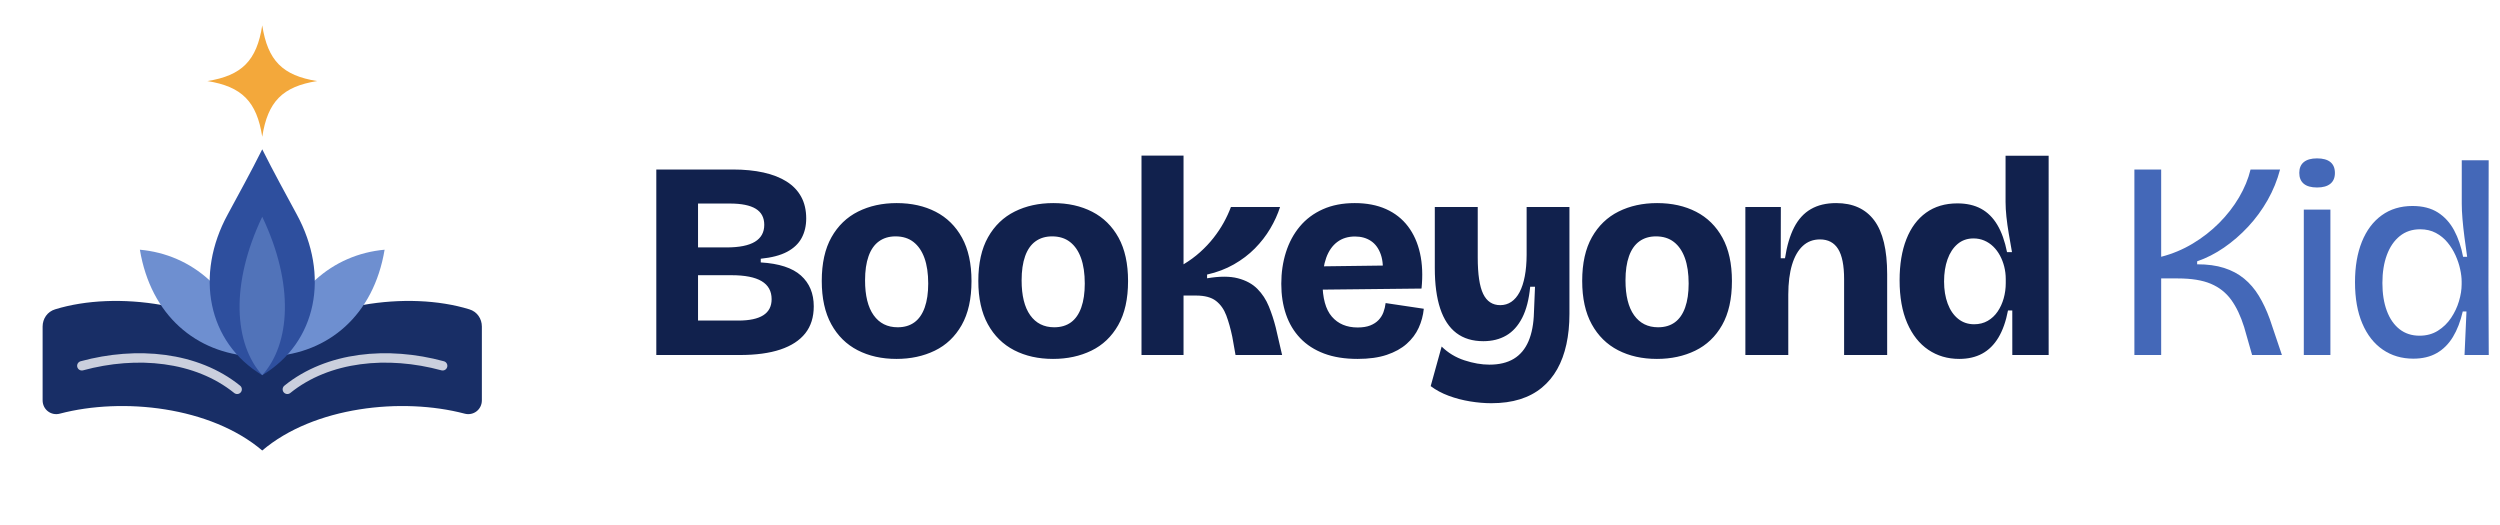
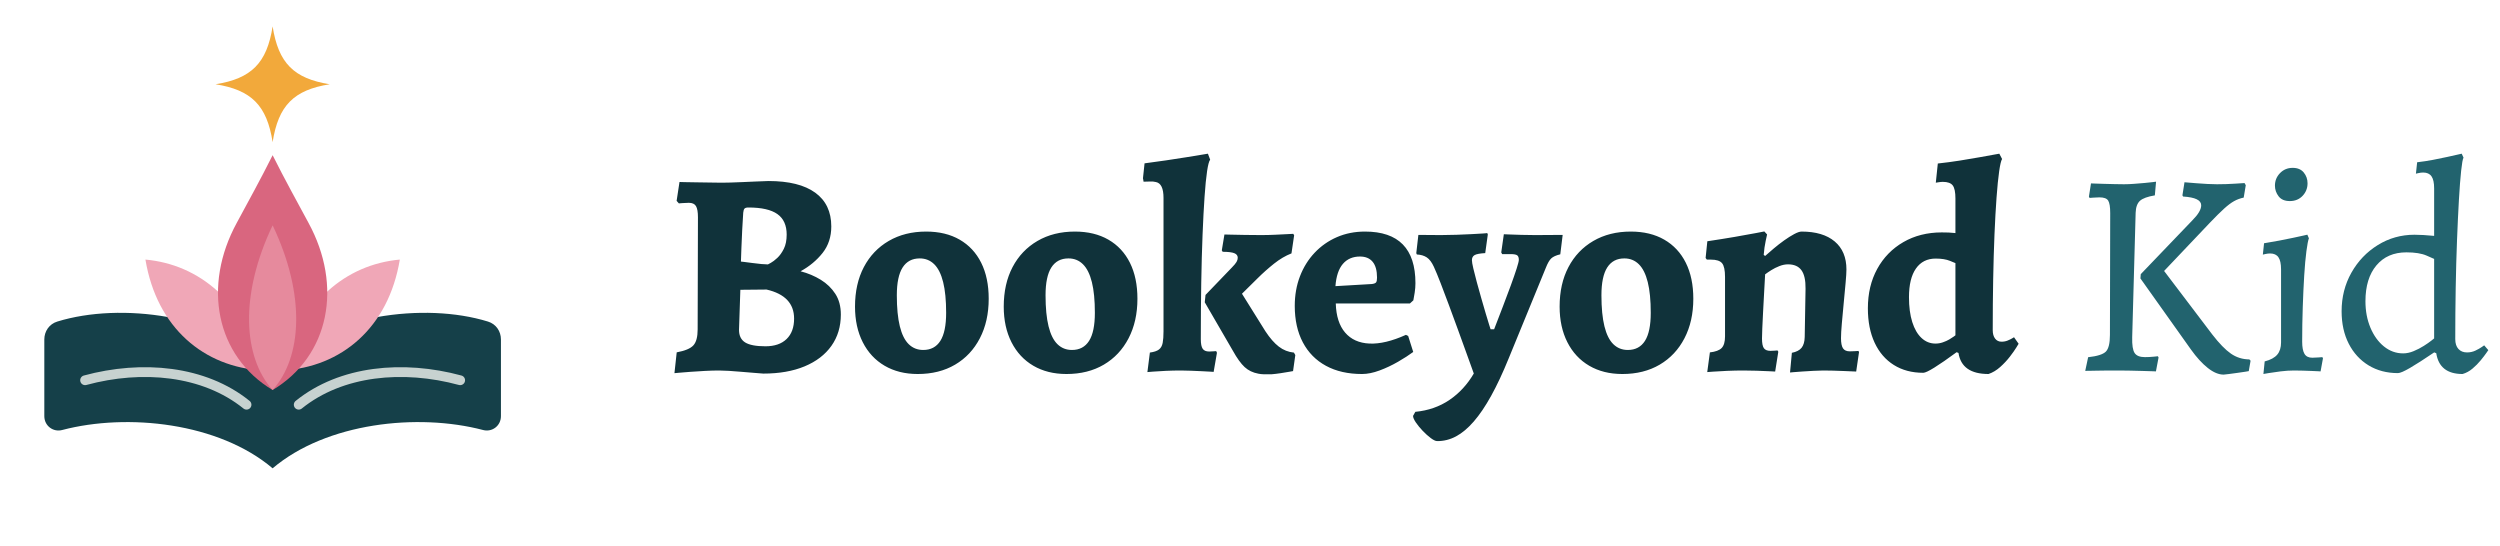
- <svg xmlns="http://www.w3.org/2000/svg" viewBox="160.0 160.0 8894.4 1866.0" width="889.4" height="186.6" role="img" aria-label="Bookeyond Kid">
+ <svg xmlns="http://www.w3.org/2000/svg" viewBox="160.0 160.0 8555.9 1866.0" width="855.6" height="186.6" role="img" aria-label="Bookeyond Kid">
  <g transform="translate(200.0 200.0) scale(27.9062)">
-     <path d="M32 43.2 C25.2 37.2 13.4 35.6 5.6 38 C4.6 38.3 4 39.2 4 40.2 L4 49.6 C4 50.8 5.1 51.6 6.2 51.3 C14.2 49.2 25.4 50.4 32 56 C38.6 50.4 49.8 49.2 57.8 51.3 C58.9 51.6 60 50.8 60 49.6 L60 40.2 C60 39.2 59.4 38.3 58.4 38 C50.6 35.6 38.8 37.2 32 43.2 Z" fill="#182E66" />
-     <path d="M9 45.2 C16 43.3 23.6 44 28.8 48.2" fill="none" stroke="#F6F7FB" stroke-width="1.2" stroke-linecap="round" opacity="0.8" />
-     <path d="M55 45.2 C48 43.3 40.4 44 35.2 48.2" fill="none" stroke="#F6F7FB" stroke-width="1.2" stroke-linecap="round" opacity="0.8" />
-     <path d="M30.8 44 C23.6 43.6 17.8 38.8 16.4 30.4 C23 31 28.6 35.6 30.8 44 Z" fill="#6E8FD0" />
-     <path d="M33.2 44 C40.4 43.6 46.2 38.8 47.6 30.4 C41 31 35.4 35.6 33.2 44 Z" fill="#6E8FD0" />
-     <path d="M32 46.4 C25 42.2 23.4 33.6 27.6 25.9 C29 23.3 30.5 20.6 32 17.6 C33.5 20.6 35 23.3 36.4 25.9 C40.6 33.6 39 42.2 32 46.4 Z" fill="#2E4F9E" />
-     <path d="M32 46.4 C28.4 42.4 27.9 34.8 32 26.2 C36.1 34.8 35.6 42.4 32 46.4 Z" fill="#6E8FD0" opacity="0.55" />
-     <path d="M32 1.8 C32.7 6.3 34.6 8.2 39 8.9 C34.6 9.6 32.7 11.5 32 16 C31.3 11.5 29.4 9.6 25 8.9 C29.4 8.2 31.3 6.3 32 1.8 Z" fill="#F3A83B" />
+     <path d="M32 43.2 C25.2 37.2 13.4 35.6 5.6 38 C4.6 38.3 4 39.2 4 40.2 L4 49.6 C4 50.8 5.1 51.6 6.2 51.3 C14.2 49.2 25.4 50.4 32 56 C38.6 50.4 49.8 49.2 57.8 51.3 C58.9 51.6 60 50.8 60 49.6 L60 40.2 C60 39.2 59.4 38.3 58.4 38 C50.6 35.6 38.8 37.2 32 43.2 Z" fill="#154049" />
+     <path d="M9 45.2 C16 43.3 23.6 44 28.8 48.2" fill="none" stroke="#F4F6F1" stroke-width="1.2" stroke-linecap="round" opacity="0.8" />
+     <path d="M55 45.2 C48 43.3 40.4 44 35.2 48.2" fill="none" stroke="#F4F6F1" stroke-width="1.2" stroke-linecap="round" opacity="0.8" />
+     <path d="M30.8 44 C23.6 43.6 17.8 38.8 16.4 30.4 C23 31 28.6 35.6 30.8 44 Z" fill="#F0A7B7" />
+     <path d="M33.2 44 C40.4 43.6 46.2 38.8 47.6 30.4 C41 31 35.4 35.6 33.2 44 Z" fill="#F0A7B7" />
+     <path d="M32 46.4 C25 42.2 23.4 33.6 27.6 25.9 C29 23.3 30.5 20.6 32 17.6 C33.5 20.6 35 23.3 36.4 25.9 C40.6 33.6 39 42.2 32 46.4 Z" fill="#D9667F" />
+     <path d="M32 46.4 C28.4 42.4 27.9 34.8 32 26.2 C36.1 34.8 35.6 42.4 32 46.4 Z" fill="#F0A7B7" opacity="0.55" />
+     <path d="M32 1.8 C32.7 6.3 34.6 8.2 39 8.9 C34.6 9.6 32.7 11.5 32 16 C31.3 11.5 29.4 9.6 25 8.9 C29.4 8.2 31.3 6.3 32 1.8 Z" fill="#F2A93B" />
  </g>
-   <path fill="#11214D" d="M2494.975 1423.0V763.0H2766.964Q2828.06 763.0 2876.286 773.685Q2924.512 784.369 2958.518 805.821Q2992.524 827.274 3010.417 860.012Q3028.31 892.75 3028.31 937.286Q3028.31 976.524 3011.923 1006.839Q2995.536 1037.155 2960.101 1055.911Q2924.667 1074.667 2866.583 1080.441V1093.595Q2964.107 1099.381 3009.631 1140.268Q3055.155 1181.155 3055.155 1249.833Q3055.155 1307.619 3025.06 1345.702Q2994.964 1383.786 2936.631 1403.393Q2878.298 1423.0 2791.94 1423.0ZM2643.43 1300.463H2786.857Q2845.927 1300.463 2875.582 1281.57Q2905.236 1262.677 2905.236 1224.345Q2905.236 1181.464 2869.779 1160.274Q2834.321 1139.084 2762.358 1139.084H2643.43ZM2643.43 1040.238H2744.619Q2812.654 1040.238 2845.856 1020.041Q2879.058 999.845 2879.058 959.834Q2879.058 921.108 2848.648 902.603Q2818.237 884.097 2756.667 884.097H2643.43ZM3349.357 1436.869Q3271.261 1436.869 3211.333 1406.006Q3151.404 1375.143 3117.517 1313.482Q3083.63 1251.821 3083.63 1159.393Q3083.63 1065.226 3118.208 1003.94Q3152.785 942.654 3213.095 912.577Q3273.404 882.5 3350.178 882.5Q3428.833 882.5 3488.81 913.327Q3548.786 944.154 3582.572 1005.571Q3616.357 1066.988 3616.357 1159.952Q3616.357 1255.06 3581.363 1316.613Q3546.369 1378.167 3485.798 1407.518Q3425.226 1436.869 3349.357 1436.869ZM3353.654 1324.332Q3389.225 1324.332 3413.356 1306.677Q3437.487 1289.023 3449.927 1253.91Q3462.367 1218.797 3462.367 1168.75Q3462.367 1115.072 3448.968 1077.947Q3435.57 1040.822 3409.933 1020.876Q3384.297 1000.93 3346.107 1000.93Q3311.5 1000.93 3287.066 1018.584Q3262.632 1036.239 3250.15 1071.334Q3237.668 1106.429 3237.668 1157.464Q3237.668 1238.571 3268.209 1281.451Q3298.751 1324.332 3353.654 1324.332ZM3906.357 1436.869Q3828.261 1436.869 3768.333 1406.006Q3708.404 1375.143 3674.517 1313.482Q3640.63 1251.821 3640.63 1159.393Q3640.63 1065.226 3675.208 1003.94Q3709.785 942.654 3770.095 912.577Q3830.404 882.5 3907.178 882.5Q3985.833 882.5 4045.81 913.327Q4105.786 944.154 4139.572 1005.571Q4173.357 1066.988 4173.357 1159.952Q4173.357 1255.06 4138.363 1316.613Q4103.369 1378.167 4042.798 1407.518Q3982.226 1436.869 3906.357 1436.869ZM3910.654 1324.332Q3946.225 1324.332 3970.356 1306.677Q3994.487 1289.023 4006.927 1253.91Q4019.367 1218.797 4019.367 1168.75Q4019.367 1115.072 4005.968 1077.947Q3992.57 1040.822 3966.933 1020.876Q3941.297 1000.93 3903.107 1000.93Q3868.5 1000.93 3844.066 1018.584Q3819.632 1036.239 3807.15 1071.334Q3794.668 1106.429 3794.668 1157.464Q3794.668 1238.571 3825.209 1281.451Q3855.751 1324.332 3910.654 1324.332ZM4221.19 1423.0V713.5H4370.739V1100.356Q4403.168 1080.892 4429.786 1056.975Q4456.405 1033.059 4477.393 1006.327Q4498.38 979.595 4513.743 951.785Q4529.106 923.976 4539.38 896.333H4714.18Q4701.704 935.345 4679.234 973.274Q4656.763 1011.202 4624.621 1043.75Q4592.478 1076.297 4549.758 1100.625Q4507.038 1124.952 4454.502 1136.762V1150.048Q4521.228 1138.726 4564.252 1150.023Q4607.276 1161.321 4633.377 1187.618Q4659.478 1213.916 4674.192 1249.951Q4688.906 1285.987 4698.644 1324.63L4721.429 1423.0H4555.725L4544.177 1357.999Q4535.261 1315.381 4522.94 1282.434Q4510.619 1249.488 4486.156 1230.477Q4461.692 1211.465 4415.073 1211.429L4370.739 1211.393V1423.0ZM4990.033 1436.869Q4921.259 1436.869 4870.515 1417.708Q4819.771 1398.548 4785.961 1363.125Q4752.152 1327.702 4735.336 1278.643Q4718.521 1229.583 4718.521 1169.75Q4718.521 1109.464 4735.158 1057.125Q4751.795 1004.786 4784.545 965.601Q4817.295 926.416 4866.36 904.458Q4915.426 882.5 4979.759 882.5Q5043.331 882.5 5091.016 903.797Q5138.701 925.095 5169.195 965.244Q5199.689 1005.393 5212.117 1061.25Q5224.546 1117.108 5217.438 1186.584L4816.51 1190.905V1108.154L5117.936 1104.262L5077.77 1147.821Q5083.984 1098.405 5072.758 1065.905Q5061.532 1033.406 5037.693 1017.382Q5013.854 1001.358 4980.759 1001.358Q4943.45 1001.358 4917.439 1021.019Q4891.427 1040.679 4878.302 1077.197Q4865.178 1113.714 4865.178 1165Q4865.178 1247.964 4898.469 1286.493Q4931.76 1325.022 4990.14 1325.022Q5017.009 1325.022 5035.068 1317.826Q5053.128 1310.63 5064.61 1298.564Q5076.092 1286.499 5081.919 1270.821Q5087.746 1255.142 5089.71 1238.214L5225.534 1258.428Q5221.963 1294.166 5207.332 1326.243Q5192.701 1358.321 5164.719 1383.166Q5136.737 1408.012 5093.76 1422.44Q5050.784 1436.869 4990.033 1436.869ZM5465.801 1594.488Q5429.61 1594.488 5390.033 1588Q5350.456 1581.512 5314.182 1568.084Q5277.908 1554.655 5250.051 1533.691L5289.027 1392.831Q5323.17 1426.522 5370.045 1441.903Q5416.92 1457.283 5458.92 1457.283Q5511.3 1457.283 5545.764 1436.421Q5580.229 1415.558 5598.044 1373.993Q5615.859 1332.427 5617.431 1271.392L5621.204 1180.048H5604.05Q5597.621 1247.738 5575.616 1290.619Q5553.61 1333.5 5518.741 1353.655Q5483.872 1373.809 5437.372 1373.809Q5379.8 1373.809 5341.485 1344.786Q5303.169 1315.762 5283.931 1257.774Q5264.693 1199.785 5264.693 1113.868V896.404H5417.421V1075.808Q5417.421 1165.57 5436.784 1205.588Q5456.147 1245.605 5497.659 1245.605Q5519.492 1245.605 5536.92 1233.826Q5554.348 1222.046 5566.36 1199.272Q5578.371 1176.499 5584.782 1142.987Q5591.193 1109.476 5591.383 1066.393V896.404H5743.683V1277.095Q5743.683 1335.476 5732.861 1384.964Q5722.04 1434.452 5700.361 1473.125Q5678.682 1511.797 5645.593 1539.089Q5612.503 1566.381 5567.795 1580.434Q5523.086 1594.488 5465.801 1594.488ZM6054.794 1436.869Q5976.699 1436.869 5916.77 1406.006Q5856.842 1375.143 5822.955 1313.482Q5789.068 1251.821 5789.068 1159.393Q5789.068 1065.226 5823.645 1003.94Q5858.223 942.654 5918.532 912.577Q5978.842 882.5 6055.616 882.5Q6134.271 882.5 6194.247 913.327Q6254.223 944.154 6288.009 1005.571Q6321.795 1066.988 6321.795 1159.952Q6321.795 1255.06 6286.801 1316.613Q6251.807 1378.167 6191.235 1407.518Q6130.664 1436.869 6054.794 1436.869ZM6059.092 1324.332Q6094.663 1324.332 6118.793 1306.677Q6142.924 1289.023 6155.364 1253.91Q6167.805 1218.797 6167.805 1168.75Q6167.805 1115.072 6154.406 1077.947Q6141.007 1040.822 6115.371 1020.876Q6089.734 1000.93 6051.544 1000.93Q6016.938 1000.93 5992.504 1018.584Q5968.069 1036.239 5955.588 1071.334Q5943.106 1106.429 5943.106 1157.464Q5943.106 1238.571 5973.647 1281.451Q6004.188 1324.332 6059.092 1324.332ZM6369.627 1423.0V1115.702L6369.556 896.404H6495.831L6495.427 1078.691H6510.593Q6520.688 1012.476 6543.075 968.976Q6565.462 925.476 6602.551 903.988Q6639.64 882.5 6692.533 882.5Q6782.117 882.5 6828.099 944.13Q6874.081 1005.761 6874.081 1135.344V1423.0H6720.865V1152.952Q6720.865 1080.048 6699.633 1045.9Q6678.401 1011.751 6635.056 1011.751Q6598.854 1011.751 6573.777 1035.019Q6548.7 1058.287 6535.581 1101.935Q6522.463 1145.584 6522.272 1207.762V1423.0ZM7130.582 1436.869Q7068.499 1436.869 7020.588 1404.488Q6972.677 1372.107 6945.493 1309.631Q6918.308 1247.155 6918.308 1156.904Q6918.308 1072.44 6942.374 1011.148Q6966.439 949.857 7012.433 916.702Q7058.427 883.547 7123.998 883.547Q7173.022 883.547 7208.105 902.565Q7243.188 921.583 7266.046 960.059Q7288.903 998.535 7300.522 1056.964H7318.177Q7312.153 1023.155 7306.736 991.28Q7301.319 959.405 7298.313 930.726Q7295.307 902.048 7295.307 878.833V714.024H7448.595L7448.488 1192.787L7448.631 1423.0H7319.308L7319.224 1264.523H7303.963Q7292.808 1322.881 7269.766 1361.143Q7246.724 1399.405 7212.07 1418.137Q7177.415 1436.869 7130.582 1436.869ZM7183.488 1313.594Q7210.832 1313.594 7231.909 1301.404Q7252.986 1289.213 7267.111 1268.422Q7281.236 1247.631 7288.617 1221.482Q7295.998 1195.333 7295.998 1167.5V1153.083Q7295.998 1129.988 7290.593 1108.613Q7285.188 1087.238 7275.29 1068.899Q7265.391 1050.56 7251.314 1036.917Q7237.236 1023.275 7219.463 1015.745Q7201.689 1008.216 7181.416 1008.216Q7147.916 1008.216 7124.488 1028.156Q7101.06 1048.096 7088.798 1082.59Q7076.536 1117.084 7076.536 1161.417Q7076.536 1205.666 7089.387 1240.13Q7102.239 1274.594 7126.351 1294.094Q7150.464 1313.594 7183.488 1313.594Z" />
-   <path fill="#4468B8" d="M7753.639 1423.0V763.0H7848.926V1073.52Q7908.446 1058.163 7960.711 1026.889Q8012.976 995.616 8055.04 953.425Q8097.105 911.234 8125.92 862.272Q8154.734 813.31 8166.929 763.0H8271.954Q8256.969 820.229 8227.631 871.91Q8198.292 923.591 8158.297 966.494Q8118.302 1009.396 8072.259 1041.034Q8026.216 1072.672 7976.916 1089.662V1100.305Q8031.759 1100.153 8072.716 1113.215Q8113.674 1126.277 8143.993 1151.186Q8174.312 1176.096 8196.357 1212.234Q8218.402 1248.372 8235.269 1294.853L8278.521 1423.0H8172.448L8143.977 1323.144Q8125.572 1264.477 8097.965 1226.51Q8070.357 1188.542 8025.609 1169.542Q7980.861 1150.542 7908.307 1150.542H7848.926V1423.0ZM8356.368 1423.0V905.677H8451.023V1423.0ZM8403.643 826.991Q8372.251 826.991 8356.281 813.741Q8340.311 800.491 8340.311 775.023Q8340.311 749.654 8356.503 736.538Q8372.694 723.421 8403.482 723.421Q8434.939 723.421 8451.005 736.576Q8467.07 749.73 8467.07 775.348Q8467.07 800.477 8450.883 813.734Q8434.696 826.991 8403.643 826.991ZM8746.002 1436.005Q8684.311 1436.005 8637.462 1403.938Q8590.612 1371.872 8564.566 1310.967Q8538.521 1250.062 8538.521 1163.819Q8538.521 1081.005 8563.019 1020.146Q8587.516 959.286 8633.471 926.053Q8679.426 892.82 8743.111 892.82Q8797.007 892.82 8833.112 915.727Q8869.217 938.634 8891.131 979.311Q8913.045 1019.987 8923.093 1073.702H8937.526Q8932.288 1037.377 8927.892 1003.499Q8923.497 969.62 8920.923 939.291Q8918.35 908.963 8918.35 884.334V730.211H9014.118L9013.304 1180.057L9014.39 1423.0H8928.206L8935.116 1267.981H8921.897Q8909.721 1321.152 8886.876 1358.785Q8864.03 1396.419 8829.297 1416.212Q8794.564 1436.005 8746.002 1436.005ZM8768.105 1354.297Q8805.272 1354.297 8833.461 1336.607Q8861.649 1318.916 8880.371 1291.013Q8899.092 1263.11 8908.516 1231.265Q8917.94 1199.419 8917.94 1171.743V1161.177Q8917.94 1142.167 8912.692 1117.846Q8907.445 1093.524 8896.328 1068.702Q8885.211 1043.881 8867.795 1022.695Q8850.378 1001.508 8826.082 988.596Q8801.787 975.684 8770.277 975.684Q8727.819 975.684 8697.79 999.946Q8667.761 1024.208 8651.885 1067.149Q8636.008 1110.09 8636.008 1166.996Q8636.008 1223.268 8651.649 1265.511Q8667.29 1307.754 8696.864 1331.026Q8726.438 1354.297 8768.105 1354.297Z" />
+   <path fill="#10323A" d="M2620.618 1428.0Q2598.75 1428.0 2572.441 1429.426Q2546.132 1430.853 2522.536 1432.566Q2498.941 1434.279 2483.566 1435.706Q2468.19 1437.132 2468.19 1437.132L2475.911 1365.896Q2518.323 1358.043 2532.962 1341.977Q2547.602 1325.911 2547.602 1287.352L2548.602 903.486Q2548.602 876.648 2541.889 865.361Q2535.176 854.074 2517.337 854.074Q2508.337 854.074 2495.837 855.074Q2483.337 856.074 2483.337 856.074L2475.602 847.486L2485.47 782.838Q2485.47 782.838 2502.705 783.338Q2519.941 783.838 2544.536 784.051Q2569.132 784.265 2593.007 784.765Q2616.883 785.265 2629.735 785.265Q2640.162 785.265 2659.464 784.765Q2678.765 784.265 2701.074 783.191Q2723.383 782.117 2743.692 781.331Q2764.001 780.544 2777.09 780.044Q2790.178 779.544 2790.178 779.544Q2894.928 779.544 2949.943 819.404Q3004.958 859.265 3004.958 934.985Q3004.958 988.0 2975.245 1025.632Q2945.531 1063.265 2899.855 1088.412Q2937.958 1098.412 2969.017 1117.544Q3000.075 1136.676 3018.862 1165.742Q3037.649 1194.808 3037.649 1236.397Q3037.649 1298.147 3005.436 1343.581Q2973.222 1389.015 2913.7 1413.794Q2854.178 1438.574 2772.251 1438.574Q2759.119 1437.426 2738.891 1435.926Q2718.663 1434.426 2696.64 1432.426Q2674.618 1430.426 2654.537 1429.213Q2634.456 1428.0 2620.618 1428.0ZM2693.722 1151.795 2689.148 1288.896Q2689.148 1318.867 2710.273 1331.999Q2731.398 1345.131 2779.633 1345.131Q2826.441 1345.131 2852.051 1320.234Q2877.661 1295.337 2877.661 1250.382Q2877.661 1172.648 2783.383 1150.942ZM2695.722 1055.205Q2695.722 1055.205 2707.067 1056.492Q2718.413 1057.779 2734.685 1060.066Q2750.957 1062.352 2765.663 1063.639Q2780.368 1064.926 2788.089 1064.926Q2788.089 1064.926 2797.787 1059.713Q2807.486 1054.499 2820.177 1042.72Q2832.868 1030.941 2842.566 1011.463Q2852.265 991.985 2852.265 962.883Q2852.265 915.089 2820.449 892.619Q2788.633 870.148 2721.575 870.148Q2711.575 870.148 2708.075 873.788Q2704.575 877.428 2703.575 887.986Q2701.575 914.251 2700.075 946.736Q2698.575 979.221 2697.362 1008.258Q2696.148 1037.294 2695.722 1055.205ZM3300.794 1440.0Q3235.764 1440.0 3187.462 1411.713Q3139.161 1383.426 3112.653 1331.206Q3086.146 1278.985 3086.146 1209.397Q3086.146 1131.661 3116.359 1074.161Q3146.572 1016.661 3201.58 984.595Q3256.587 952.529 3329.617 952.529Q3396.367 952.529 3444.382 980.242Q3492.397 1007.956 3518.044 1059.389Q3543.691 1110.823 3543.691 1182.559Q3543.691 1259.294 3513.478 1317.581Q3483.265 1375.868 3428.757 1407.934Q3374.25 1440.0 3300.794 1440.0ZM3319.617 1357.734Q3358.411 1357.734 3378.219 1326.573Q3398.027 1295.412 3398.027 1230.603Q3398.027 1166.588 3387.77 1125.464Q3377.513 1084.339 3357.271 1064.361Q3337.029 1044.383 3307.647 1044.383Q3268.853 1044.383 3249.045 1075.471Q3229.236 1106.559 3229.236 1170.646Q3229.236 1235.235 3239.493 1276.72Q3249.75 1318.205 3269.993 1337.97Q3290.235 1357.734 3319.617 1357.734ZM3809.794 1440.0Q3744.764 1440.0 3696.462 1411.713Q3648.161 1383.426 3621.653 1331.206Q3595.146 1278.985 3595.146 1209.397Q3595.146 1131.661 3625.359 1074.161Q3655.572 1016.661 3710.58 984.595Q3765.587 952.529 3838.617 952.529Q3905.367 952.529 3953.382 980.242Q4001.397 1007.956 4027.044 1059.389Q4052.691 1110.823 4052.691 1182.559Q4052.691 1259.294 4022.478 1317.581Q3992.265 1375.868 3937.757 1407.934Q3883.25 1440.0 3809.794 1440.0ZM3828.617 1357.734Q3867.411 1357.734 3887.219 1326.573Q3907.027 1295.412 3907.027 1230.603Q3907.027 1166.588 3896.77 1125.464Q3886.513 1084.339 3866.271 1064.361Q3846.029 1044.383 3816.647 1044.383Q3777.853 1044.383 3758.045 1075.471Q3738.236 1106.559 3738.236 1170.646Q3738.236 1235.235 3748.493 1276.72Q3758.75 1318.205 3778.993 1337.97Q3799.235 1357.734 3828.617 1357.734ZM4095.263 1366.617Q4116.528 1363.764 4126.381 1356.132Q4136.234 1348.499 4139.094 1333.522Q4141.954 1318.544 4141.954 1294.147V836.986Q4141.954 788.148 4115.852 782.986Q4107.278 780.692 4095.05 781.258Q4082.822 781.824 4073.645 781.824Q4073.072 778.545 4072.712 775.479Q4072.351 772.413 4071.631 770.133L4077.072 719.015Q4113.396 714.294 4151.44 708.721Q4189.485 703.147 4221.809 697.86Q4254.132 692.574 4274.015 689.287Q4293.898 686.0 4293.898 686.0L4301.618 706.456Q4295.898 713.456 4291.037 746.007Q4286.177 778.559 4282.39 833.676Q4278.603 888.794 4275.603 963.279Q4272.603 1037.764 4271.103 1127.985Q4269.603 1218.205 4269.603 1320.823Q4269.603 1344.367 4276.096 1353.713Q4282.589 1363.058 4298.147 1363.058Q4303.706 1363.058 4312.978 1362.345Q4322.25 1361.632 4322.25 1361.632L4324.823 1367.352L4313.529 1432.721Q4313.529 1432.721 4301.661 1431.934Q4289.794 1431.147 4272.066 1430.36Q4254.338 1429.574 4235.396 1428.787Q4216.455 1428.0 4201.308 1428.0Q4175.72 1428.0 4149.278 1429.213Q4122.837 1430.426 4104.83 1431.926Q4086.822 1433.426 4086.822 1433.426ZM4283.132 1194.574 4285.706 1169.397 4376.029 1075.471Q4387.734 1063.618 4391.874 1056.405Q4396.014 1049.192 4396.014 1042.192Q4396.014 1031.192 4384.161 1026.478Q4372.308 1021.765 4344.455 1021.765L4341.455 1016.765L4350.455 962.529Q4350.455 962.529 4371.036 963.029Q4391.617 963.529 4420.566 964.029Q4449.514 964.529 4476.118 964.529Q4500.279 964.529 4525.434 963.316Q4550.589 962.103 4568.309 961.176Q4586.03 960.25 4586.03 960.25L4589.03 965.25L4579.883 1027.221Q4549.618 1038.942 4520.288 1062.28Q4490.957 1085.618 4463.773 1112.588Q4436.59 1139.559 4410.472 1165.25L4490.81 1293.941Q4513.765 1328.764 4536.677 1346.33Q4559.589 1363.896 4588.294 1366.764L4593.015 1375.205L4585.294 1430.015Q4585.294 1430.015 4572.662 1432.294Q4560.03 1434.574 4543.103 1437.14Q4526.177 1439.706 4512.441 1440.853Q4498.427 1441.426 4486.199 1441.007Q4473.97 1440.588 4466.544 1438.883Q4438.5 1433.75 4419.558 1416.25Q4400.617 1398.75 4379.338 1360.441ZM4821.206 1440.0Q4749.603 1440.0 4698.015 1412.0Q4646.426 1384.0 4618.779 1331.632Q4591.132 1279.265 4591.132 1206.956Q4591.132 1151.941 4608.919 1105.654Q4626.706 1059.367 4659.139 1025.014Q4691.573 990.661 4735.375 971.595Q4779.176 952.529 4831.633 952.529Q5004.148 952.529 5004.148 1129.074Q5004.148 1144.942 5001.574 1161.523Q4999.001 1178.104 4997.001 1187.824L4985.148 1198.677H4731.516Q4733.384 1263.015 4763.443 1298.169Q4793.502 1333.323 4846.759 1335.8Q4900.016 1338.278 4971.545 1306.014L4979.265 1309.734L4996.574 1364.544Q4975.427 1380.265 4944.773 1397.985Q4914.118 1415.706 4881.53 1427.853Q4848.942 1440.0 4821.206 1440.0ZM4730.354 1139.309 4855.147 1132.03Q4866.132 1130.603 4869.411 1126.464Q4872.691 1122.324 4872.691 1110.192Q4872.691 1074.206 4857.786 1056.074Q4842.882 1037.942 4814.353 1037.942Q4777.53 1037.942 4755.861 1063.133Q4734.193 1088.324 4730.354 1139.309ZM5078.398 1669.574Q5070.383 1669.574 5056.787 1659.419Q5043.191 1649.265 5029.382 1634.889Q5015.573 1620.514 5005.772 1606.139Q4995.97 1591.764 4995.97 1583.323L5003.838 1569.44Q5069.867 1563.131 5120.448 1528.823Q5171.029 1494.514 5203.882 1438.324Q5193.162 1408.75 5179.154 1369.743Q5165.147 1330.735 5149.639 1288.228Q5134.132 1245.721 5118.911 1204.647Q5103.691 1163.574 5090.404 1129.155Q5077.117 1094.735 5067.264 1073.192Q5056.691 1050.059 5043.058 1040.993Q5029.426 1031.927 5009.015 1030.927L5007.015 1026.354L5014.162 964.103Q5021.044 964.103 5034.75 964.103Q5048.456 964.103 5063.867 964.316Q5079.279 964.529 5090.853 964.529Q5116.867 964.529 5144.676 963.529Q5172.485 962.529 5196.368 961.316Q5220.251 960.103 5235.052 959.103Q5249.854 958.103 5249.854 957.529L5251.854 962.529L5242.986 1026.221Q5215.869 1027.795 5206.663 1033.008Q5197.457 1038.221 5197.457 1050.501Q5197.457 1058.354 5202.236 1078.692Q5207.016 1099.03 5214.148 1125.574Q5221.28 1152.117 5229.413 1180.301Q5237.545 1208.485 5244.677 1232.815Q5251.809 1257.146 5256.589 1272.057Q5261.368 1286.969 5261.368 1286.969H5273.398Q5288.104 1248.837 5303.228 1209.514Q5318.353 1170.19 5330.691 1136.375Q5343.029 1102.559 5350.515 1079.162Q5358 1055.765 5358 1049.339Q5358 1037.633 5352.154 1033.64Q5346.309 1029.648 5329.75 1029.648H5300.956L5297.809 1023.927L5306.677 961.676Q5306.677 961.676 5324.184 962.389Q5341.692 963.103 5366.626 963.816Q5391.56 964.529 5413.839 964.529Q5431.265 964.529 5449.332 964.316Q5467.398 964.103 5482.832 964.103Q5498.265 964.103 5508.016 964.103L5499.869 1030.354Q5478.442 1035.501 5468.95 1044.346Q5459.457 1053.192 5450.178 1077.03L5323.178 1386.765Q5293.06 1460.853 5263.34 1514.551Q5233.619 1568.25 5203.67 1602.684Q5173.722 1637.117 5142.846 1653.559Q5111.971 1670.0 5078.398 1669.574ZM5712.247 1440.0Q5647.217 1440.0 5598.916 1411.713Q5550.614 1383.426 5524.107 1331.206Q5497.599 1278.985 5497.599 1209.397Q5497.599 1131.661 5527.812 1074.161Q5558.026 1016.661 5613.033 984.595Q5668.04 952.529 5741.07 952.529Q5807.82 952.529 5855.835 980.242Q5903.85 1007.956 5929.497 1059.389Q5955.144 1110.823 5955.144 1182.559Q5955.144 1259.294 5924.931 1317.581Q5894.718 1375.868 5840.21 1407.934Q5785.703 1440.0 5712.247 1440.0ZM5731.07 1357.734Q5769.864 1357.734 5789.672 1326.573Q5809.48 1295.412 5809.48 1230.603Q5809.48 1166.588 5799.223 1125.464Q5788.966 1084.339 5768.724 1064.361Q5748.482 1044.383 5719.1 1044.383Q5680.306 1044.383 5660.498 1075.471Q5640.689 1106.559 5640.689 1170.646Q5640.689 1235.235 5650.946 1276.72Q5661.204 1318.205 5681.446 1337.97Q5701.688 1357.734 5731.07 1357.734ZM6292.437 1367.455Q6315.555 1362.896 6325.687 1350.264Q6335.819 1337.632 6336.393 1313.352L6339.246 1148.044Q6339.819 1104.927 6325.202 1084.81Q6310.584 1064.692 6279.188 1064.692Q6264.938 1064.692 6249.688 1070.677Q6234.438 1076.663 6221.821 1084.648Q6209.204 1092.633 6200.924 1098.912Q6199.351 1126.059 6197.564 1159.839Q6195.777 1193.618 6193.99 1226.316Q6192.204 1259.015 6191.204 1283.853Q6190.204 1308.691 6190.204 1318.529Q6190.204 1342.646 6196.696 1351.705Q6203.189 1360.764 6219.321 1360.764Q6224.88 1360.764 6234.152 1360.051Q6243.424 1359.337 6243.424 1359.337L6245.997 1363.911L6235.276 1431.574Q6235.276 1431.574 6216.262 1430.574Q6197.247 1429.574 6171.945 1428.787Q6146.644 1428.0 6126.497 1428.0Q6099.761 1428.0 6071.026 1429.213Q6042.29 1430.426 6022.562 1431.926Q6002.834 1433.426 6002.834 1433.426L6011.849 1366.043Q6040.849 1362.764 6052.275 1350.911Q6063.702 1339.058 6063.702 1311.058V1107.78Q6063.702 1073.206 6053.562 1060.854Q6043.422 1048.501 6015.275 1048.501H6001.408L5997.26 1042.78L6003.128 985.691Q6051.32 978.544 6095.938 970.897Q6140.556 963.25 6169.372 957.676Q6198.189 952.103 6198.189 952.103L6207.63 962.397Q6207.63 962.397 6202.843 984.404Q6198.056 1006.412 6196.056 1032.412L6200.924 1035.985Q6213.365 1024.823 6230.571 1010.316Q6247.777 995.808 6265.975 982.808Q6284.174 969.808 6300.299 961.169Q6316.424 952.529 6325.556 952.529Q6398.88 952.529 6439.034 986.382Q6479.189 1020.235 6479.189 1082.103Q6479.189 1096.823 6476.328 1128.257Q6473.468 1159.691 6469.895 1196.978Q6466.321 1234.265 6463.461 1266.831Q6460.6 1299.397 6460.6 1317.382Q6460.6 1341.794 6467.453 1352.139Q6474.306 1362.485 6491.012 1362.485Q6499.438 1362.485 6509.857 1361.771Q6520.276 1361.058 6520.276 1361.058L6522.276 1365.058L6512.556 1431.574Q6512.556 1431.574 6500.615 1431.074Q6488.673 1430.574 6470.872 1429.787Q6453.07 1429.0 6433.842 1428.5Q6414.614 1428.0 6400.04 1428.0Q6385.761 1428.0 6366.54 1429.14Q6347.32 1430.279 6328.739 1431.419Q6310.158 1432.559 6298.15 1433.698Q6286.143 1434.838 6286.143 1434.838ZM6965.422 1440.0Q6873.657 1440.0 6862.657 1367.853L6856.231 1365.426Q6809.393 1399.853 6780.4 1417.853Q6751.408 1435.853 6742.128 1435.853Q6683.981 1435.853 6641.341 1409.066Q6598.702 1382.279 6575.636 1332.772Q6552.569 1283.265 6552.569 1215.103Q6552.569 1138.514 6584.636 1080.161Q6616.702 1021.808 6673.988 988.603Q6731.275 955.397 6805.584 955.397Q6817.864 955.397 6829.128 955.823Q6840.393 956.25 6852.216 957.676V839.281Q6852.216 806.692 6842.929 794.553Q6833.642 782.413 6808.907 782.413Q6802.628 782.413 6793.841 783.839Q6785.054 785.266 6785.054 785.266L6791.922 719.588Q6829.966 715.441 6867.15 709.581Q6904.335 703.721 6934.938 698.147Q6965.541 692.574 6983.99 689.287Q7002.438 686.0 7002.438 686.0L7011.88 704.162Q7006.733 712.309 7001.872 746.294Q6997.012 780.279 6992.938 835.684Q6988.865 891.088 6985.865 962.566Q6982.865 1034.043 6981.365 1117.028Q6979.865 1200.014 6979.865 1289.734Q6979.865 1308.293 6987.997 1318.859Q6996.129 1329.425 7009.967 1329.425Q7021.379 1329.425 7030.864 1325.506Q7040.349 1321.587 7046.555 1317.881Q7052.761 1314.176 7052.761 1314.176L7068.482 1336.485Q7068.482 1336.485 7060.621 1349.352Q7052.761 1362.22 7038.467 1380.735Q7024.173 1399.25 7005.518 1415.978Q6986.864 1432.706 6965.422 1440.0ZM6783.938 1335.867Q6796.776 1335.867 6809.18 1331.595Q6821.584 1327.323 6831.202 1321.698Q6840.819 1316.073 6846.518 1311.801Q6852.216 1307.529 6852.216 1307.529V1060.486Q6852.216 1060.486 6833.385 1052.714Q6814.555 1044.942 6784.467 1044.942Q6740.982 1044.942 6717.108 1078.971Q6693.233 1113.0 6693.233 1177.088Q6693.233 1226.514 6704.424 1262.066Q6715.615 1297.617 6736.152 1316.742Q6756.688 1335.867 6783.938 1335.867Z" />
+   <path fill="#22636E" d="M7486.51 1098.258 7662.75 914.442Q7693.338 883.854 7693.338 862.689Q7693.338 849.524 7678.106 842.045Q7662.874 834.566 7631.244 832.607L7629.08 828.36L7636.162 783.753Q7636.162 783.753 7647.827 784.732Q7659.492 785.712 7677.718 787.17Q7695.945 788.629 7714.671 789.609Q7733.398 790.588 7747.521 790.588Q7762.48 790.588 7778.789 790.067Q7795.098 789.547 7809.531 788.567Q7823.963 787.588 7832.814 787.067Q7841.664 786.547 7841.664 786.547L7845.87 793.876L7838.787 836.277Q7821.499 839.73 7806.128 848.225Q7790.757 856.719 7771.551 874.172Q7752.345 891.625 7722.469 922.873L7566.372 1087.341L7731.323 1304.816Q7766.787 1350.693 7795.02 1370.255Q7823.252 1389.816 7858.087 1390.022L7862.334 1394.476L7856.128 1430.124Q7856.128 1430.124 7844.757 1432.103Q7833.387 1434.082 7817.392 1436.103Q7801.398 1438.124 7787.924 1440.103Q7774.45 1442.082 7770.244 1442.082Q7744.668 1442.082 7715.874 1419.309Q7687.08 1396.536 7658.327 1356.288L7485.345 1112.918ZM7381.937 889.318Q7381.937 857.36 7374.937 846.401Q7367.937 835.442 7345.02 835.442Q7336.061 835.442 7323.705 836.421Q7311.349 837.401 7311.349 837.401L7309.061 832.989L7316.143 787.67Q7316.143 787.67 7328.076 788.15Q7340.008 788.629 7358.482 789.129Q7376.956 789.629 7396.203 790.109Q7415.45 790.588 7429.162 790.588Q7445.162 790.588 7464.074 789.109Q7482.986 787.629 7500.001 786.17Q7517.016 784.712 7527.928 783.232Q7538.84 781.753 7538.84 781.753L7534.716 828.607Q7497.716 834.73 7483.84 847.148Q7469.963 859.566 7468.963 888.442L7457.169 1314.187Q7456.169 1354.27 7465.566 1368.249Q7474.963 1382.228 7500.675 1382.228Q7515.716 1382.228 7530.428 1380.728Q7545.139 1379.228 7545.139 1379.228L7547.387 1383.476L7538.387 1431.041Q7538.387 1431.041 7525.598 1430.541Q7512.81 1430.041 7492.46 1429.521Q7472.109 1429.0 7451.321 1428.5Q7430.533 1428.0 7413.574 1428.0Q7394.368 1428.0 7374.018 1428.041Q7353.668 1428.082 7335.817 1428.582Q7317.967 1429.082 7307.22 1429.124Q7296.473 1429.165 7296.473 1429.165L7306.39 1382.517Q7353.102 1377.393 7367.04 1363.311Q7380.978 1349.228 7380.978 1306.27ZM7906.257 1439.918 7910.586 1396.94Q7940.545 1389.187 7953.586 1373.728Q7966.628 1358.27 7966.628 1332.187V1081.607Q7966.628 1053.318 7957.607 1040.38Q7948.586 1027.442 7929.174 1027.442Q7921.339 1027.442 7912.819 1029.421Q7904.298 1031.401 7904.298 1031.401L7908.463 992.506Q7934.287 988.464 7960.528 983.403Q7986.77 978.341 8008.367 973.779Q8029.965 969.217 8043.294 966.197Q8056.624 963.176 8056.624 963.176L8061.954 975.588Q8057.871 985.629 8053.371 1019.841Q8048.871 1054.052 8045.871 1103.305Q8042.871 1152.558 8040.892 1211.12Q8038.912 1269.682 8038.912 1329.341Q8038.912 1357.846 8046.809 1371.058Q8054.706 1384.27 8073.5 1384.27Q8082.418 1384.27 8095.212 1383.27Q8108.006 1382.27 8108.006 1382.27L8110.047 1386.311L8101.882 1431.041Q8101.882 1431.041 8093.135 1430.541Q8084.388 1430.041 8070.558 1429.521Q8056.729 1429.0 8040.92 1428.5Q8025.111 1428.0 8010.987 1428.0Q7989.658 1428.0 7965.246 1430.979Q7940.834 1433.959 7923.545 1436.938Q7906.257 1439.918 7906.257 1439.918ZM7996.564 848.142Q7970.699 848.142 7958.204 831.792Q7945.71 815.442 7945.71 795.33Q7945.71 770.341 7963.143 752.408Q7980.575 734.476 8006.482 734.476Q8031.306 734.476 8044.3 750.367Q8057.294 766.258 8057.294 787.288Q8057.294 812.277 8040.362 830.21Q8023.429 848.142 7996.564 848.142ZM8587.792 1440.0Q8508.804 1440.0 8497.804 1368.918L8490.845 1365.959Q8439.216 1400.918 8408.36 1418.918Q8377.504 1436.918 8366.628 1436.918Q8309.545 1436.918 8266.107 1410.397Q8222.669 1383.876 8198.272 1336.232Q8173.875 1288.588 8173.875 1225.217Q8173.875 1152.888 8207.272 1093.47Q8240.669 1034.052 8297.689 998.717Q8354.71 963.382 8423.163 963.382Q8437.04 963.382 8453.628 964.341Q8470.216 965.3 8490.557 967.258V804.678Q8490.557 776.348 8481.536 763.41Q8472.515 750.472 8453.103 750.472Q8445.227 750.472 8436.706 752.431Q8428.186 754.39 8428.186 754.39L8432.392 715.33Q8459.257 712.247 8486.06 707.185Q8512.864 702.124 8535.482 697.082Q8558.1 692.041 8571.491 689.021Q8584.882 686.0 8584.882 686.0L8591.13 699.371Q8587.047 706.453 8582.985 744.165Q8578.924 781.876 8575.382 843.403Q8571.841 904.929 8568.841 981.996Q8565.841 1059.064 8564.341 1145.775Q8562.841 1232.487 8562.841 1320.61Q8562.841 1342.363 8573.635 1354.26Q8584.429 1366.157 8603.058 1366.157Q8618.729 1366.157 8631.94 1359.843Q8645.152 1353.528 8653.487 1347.693Q8661.822 1341.858 8661.822 1341.858L8675.946 1358.311Q8675.946 1358.311 8668.884 1368.517Q8661.822 1378.723 8649.658 1393.511Q8637.493 1408.3 8621.766 1421.567Q8606.04 1434.835 8587.792 1440.0ZM8384.482 1369.404Q8402.111 1369.404 8420.637 1361.672Q8439.163 1353.94 8455.169 1343.79Q8471.174 1333.64 8480.866 1325.908Q8490.557 1318.176 8490.557 1318.176V1046.112Q8490.557 1046.112 8465.072 1034.88Q8439.586 1023.648 8395.658 1023.648Q8330.347 1023.648 8292.897 1068.324Q8255.448 1113.0 8255.448 1190.929Q8255.448 1240.888 8272.495 1281.496Q8289.542 1322.105 8318.862 1345.755Q8348.182 1369.404 8384.482 1369.404Z" />
</svg>
